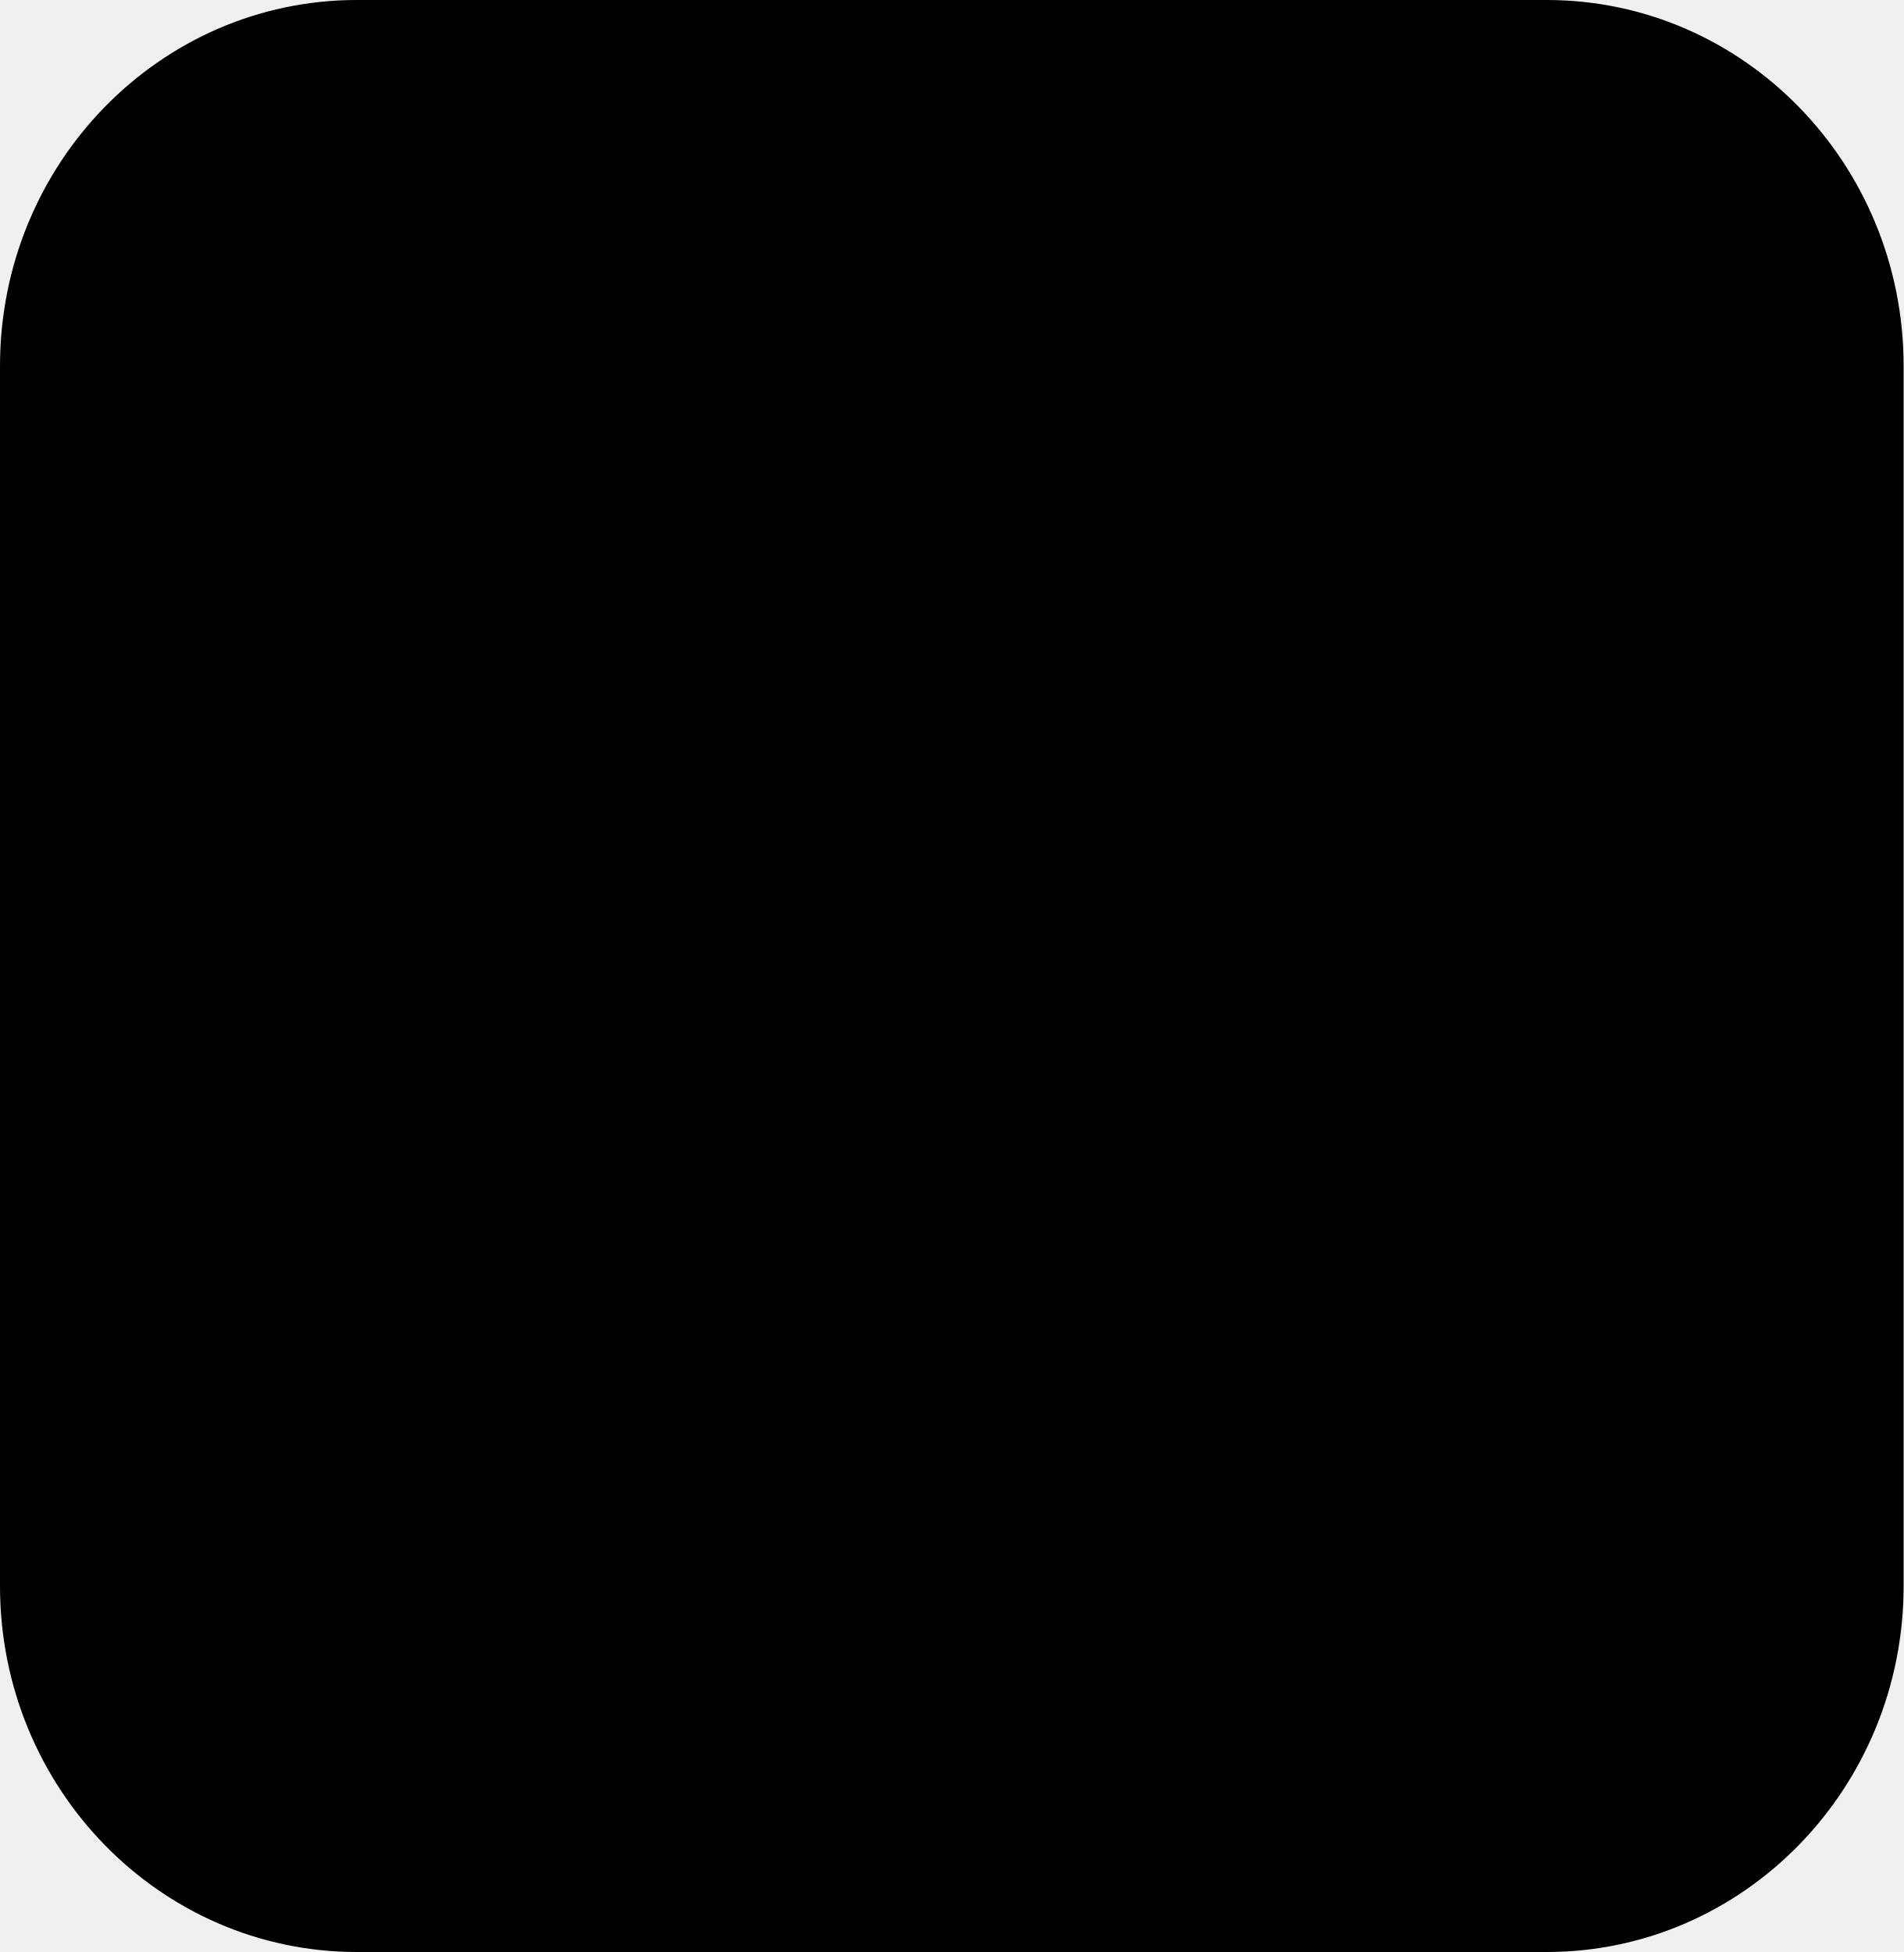
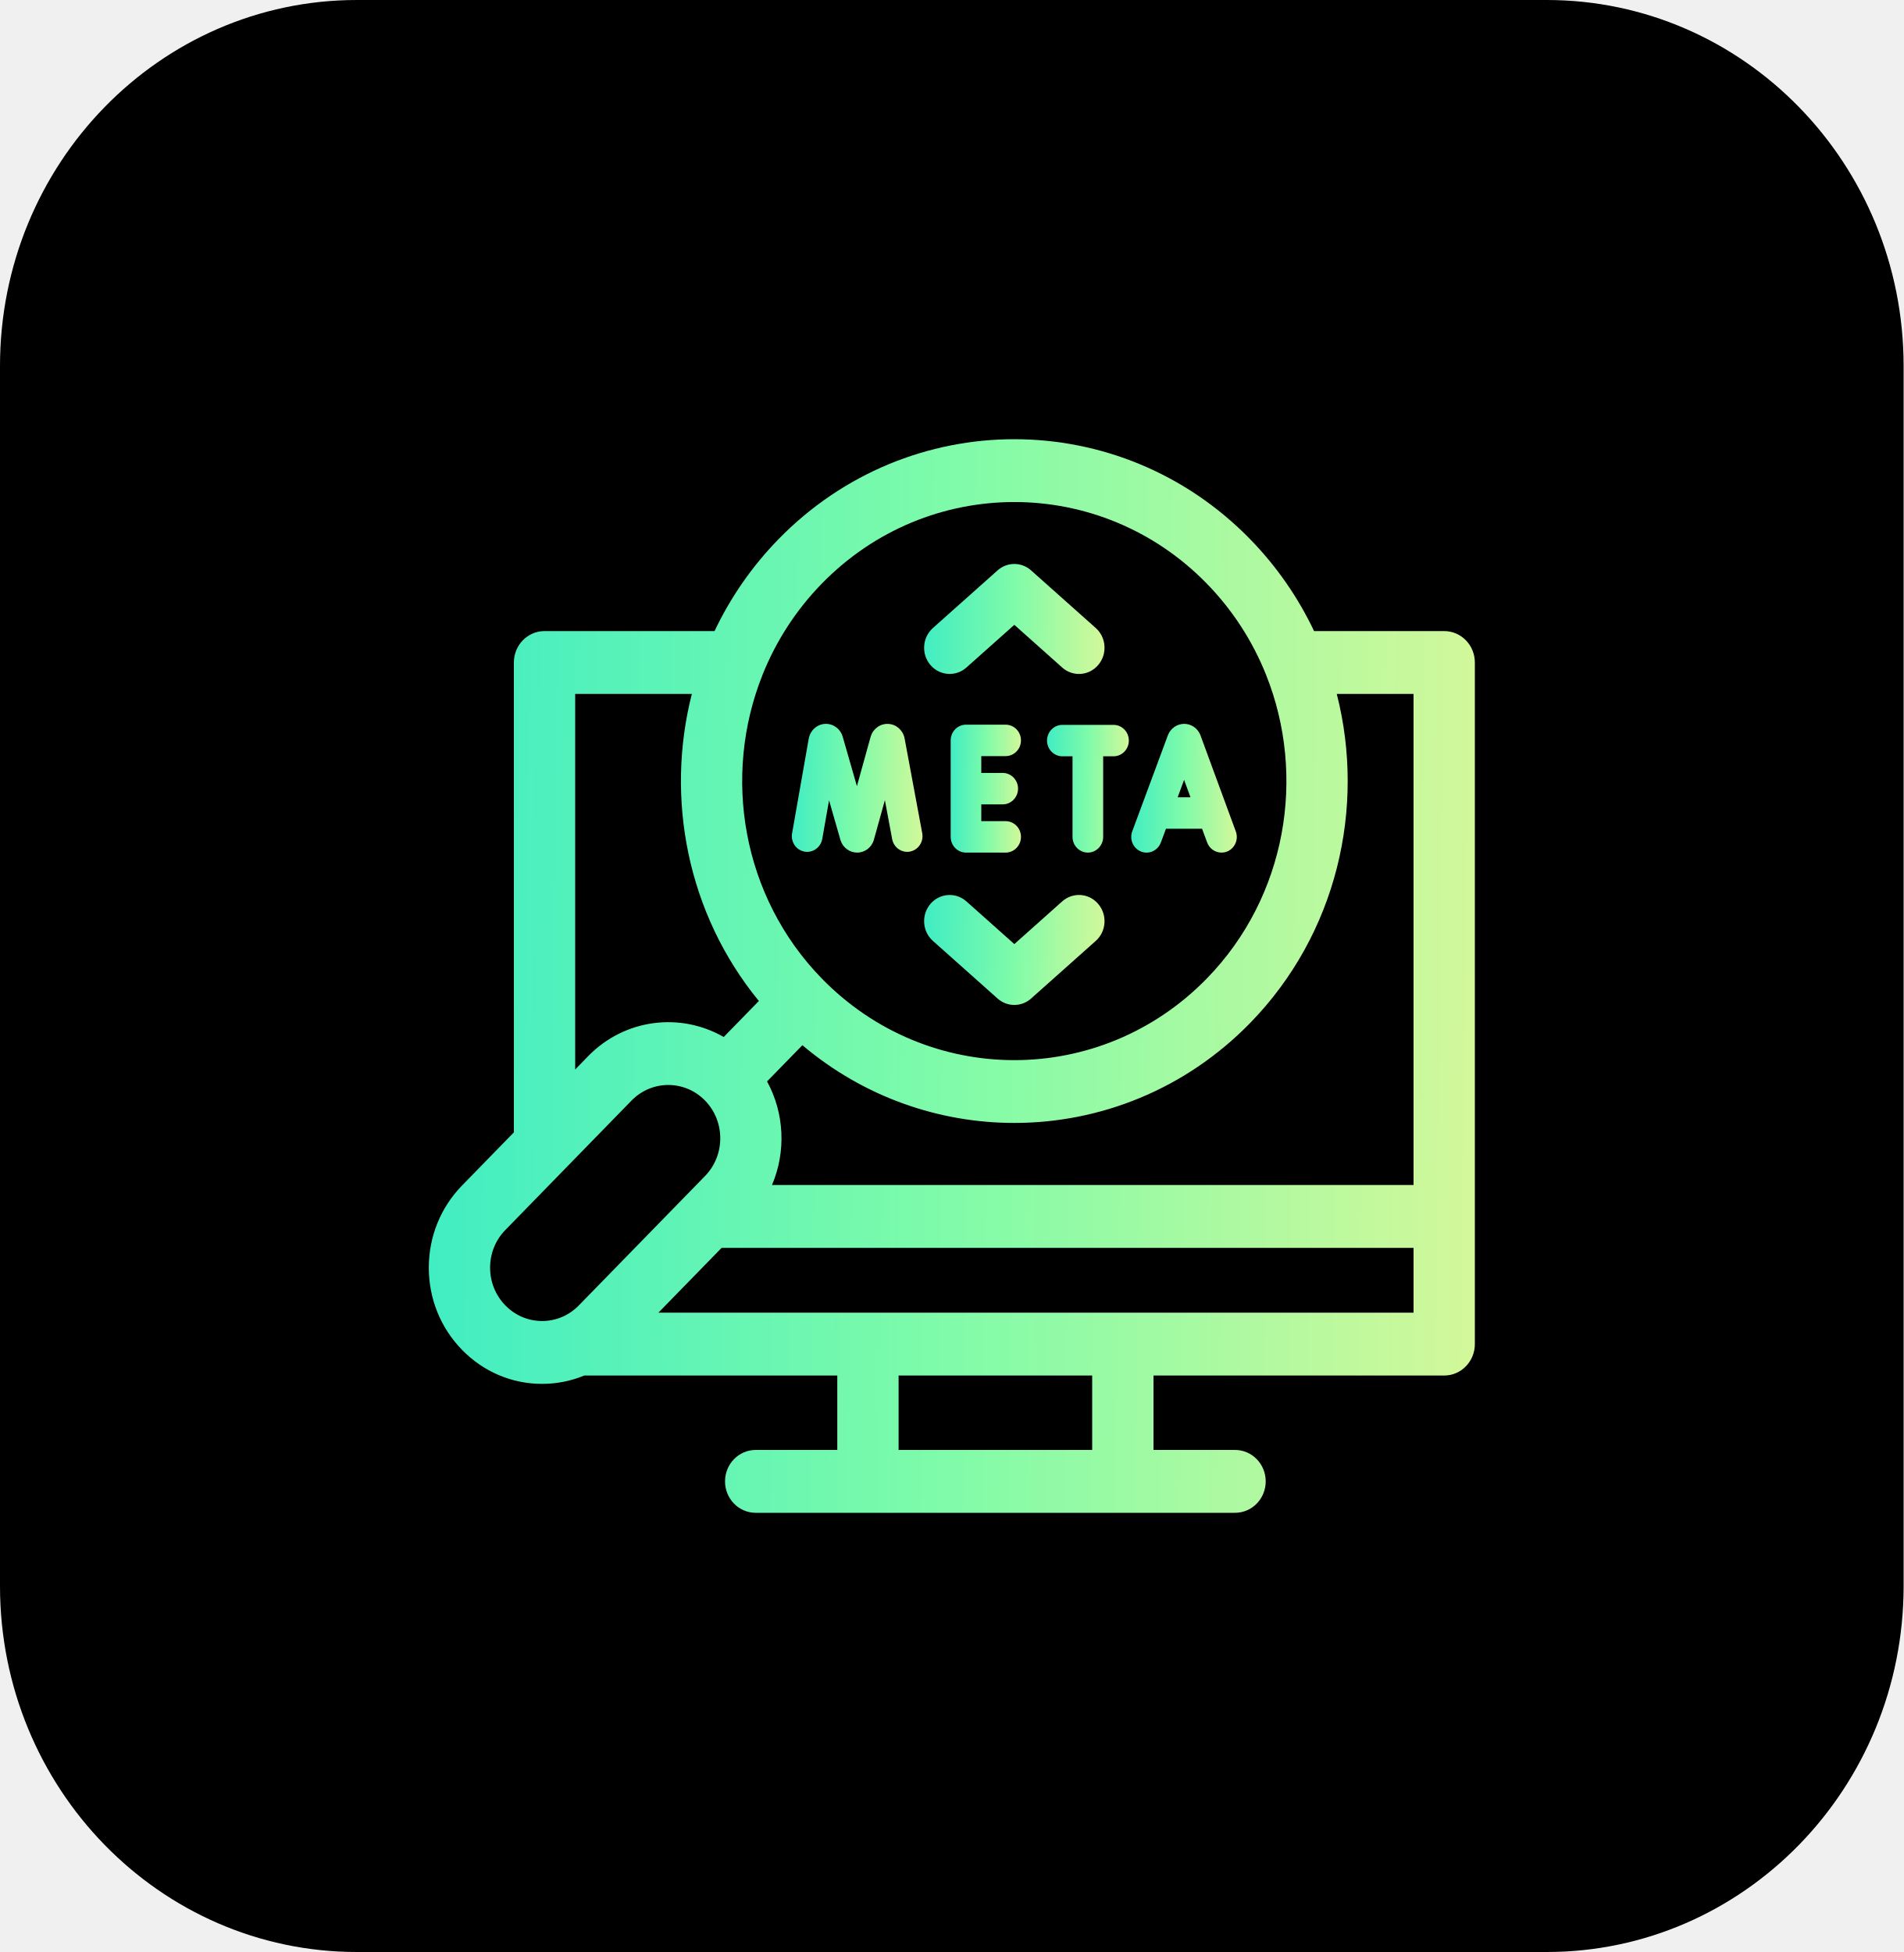
<svg xmlns="http://www.w3.org/2000/svg" width="39" height="40" viewBox="0 0 39 40" fill="none">
  <path d="M31.688 40H7.312C3.274 40 0 36.642 0 32.5V7.5C0 3.357 3.274 0 7.312 0H31.688C35.726 0 39 3.357 39 7.5V32.5C39 36.642 35.726 40 31.688 40Z" fill="#000000" />
  <g clip-path="url(#clip0_1485_49810)">
    <path d="M29.588 12.932H26.922C26.599 12.252 26.163 11.614 25.613 11.05C22.948 8.317 18.613 8.317 15.948 11.05C15.398 11.614 14.962 12.252 14.639 12.932H11.156C10.809 12.932 10.528 13.22 10.528 13.576V23.204L9.465 24.294C9.027 24.744 8.785 25.341 8.785 25.977C8.785 26.613 9.027 27.211 9.465 27.66C9.903 28.11 10.486 28.358 11.106 28.358C11.407 28.358 11.699 28.299 11.97 28.187H17.154V29.712H15.482C15.135 29.712 14.854 30 14.854 30.356C14.854 30.712 15.135 31 15.482 31H25.303C25.65 31 25.931 30.712 25.931 30.356C25.931 30 25.65 29.712 25.303 29.712H23.632V28.187H29.588C29.934 28.187 30.216 27.899 30.216 27.543V13.576C30.216 13.22 29.934 12.932 29.588 12.932ZM28.96 14.22V24.283H15.816C16.106 23.604 16.072 22.814 15.715 22.16L16.439 21.418C17.695 22.48 19.238 23.011 20.781 23.011C22.53 23.011 24.281 22.328 25.613 20.962C27.391 19.138 27.982 16.551 27.387 14.22H28.96ZM16.836 11.96C19.011 9.73 22.55 9.73 24.725 11.96C25.261 12.51 25.664 13.144 25.936 13.822C25.937 13.825 25.938 13.828 25.939 13.83C26.766 15.901 26.361 18.372 24.725 20.051C22.55 22.282 19.011 22.282 16.836 20.051C15.199 18.371 14.794 15.898 15.623 13.827C15.623 13.827 15.623 13.826 15.623 13.826C15.895 13.147 16.299 12.511 16.836 11.96ZM11.784 14.22H14.174C13.627 16.366 14.084 18.727 15.547 20.512L14.827 21.25C13.943 20.741 12.802 20.872 12.05 21.642L11.784 21.916V14.22H11.784ZM10.353 26.75C10.152 26.543 10.041 26.269 10.041 25.977C10.041 25.685 10.152 25.411 10.353 25.205L12.938 22.553C13.146 22.34 13.419 22.233 13.692 22.233C13.964 22.233 14.237 22.34 14.445 22.553C14.86 22.979 14.86 23.672 14.445 24.098L11.859 26.75C11.658 26.956 11.39 27.07 11.106 27.07C10.822 27.07 10.554 26.956 10.353 26.75ZM22.376 29.712H18.41V28.187H22.376V29.712ZM13.489 26.899L14.784 25.571H28.96V26.899H13.489Z" fill="url(#paint0_linear_1485_49810)" />
    <path d="M19.456 13.81C19.578 13.81 19.7 13.767 19.799 13.679L20.781 12.804L21.762 13.679C21.98 13.873 22.311 13.85 22.5 13.626C22.69 13.402 22.667 13.063 22.449 12.869L21.124 11.688C20.927 11.513 20.634 11.513 20.438 11.688L19.113 12.869C18.895 13.063 18.871 13.402 19.061 13.626C19.164 13.748 19.31 13.81 19.456 13.81Z" fill="url(#paint1_linear_1485_49810)" />
    <path d="M19.113 19.281L20.438 20.462C20.536 20.55 20.658 20.593 20.781 20.593C20.903 20.593 21.025 20.55 21.124 20.462L22.449 19.281C22.667 19.087 22.69 18.748 22.5 18.524C22.311 18.3 21.98 18.277 21.762 18.471L20.781 19.346L19.799 18.471C19.581 18.277 19.25 18.301 19.061 18.524C18.871 18.748 18.895 19.087 19.113 19.281Z" fill="url(#paint2_linear_1485_49810)" />
    <path d="M23.378 17.45C23.54 17.514 23.721 17.43 23.783 17.264L23.888 16.982H24.627L24.731 17.263C24.778 17.392 24.898 17.471 25.025 17.471C25.061 17.471 25.099 17.465 25.136 17.451C25.298 17.388 25.38 17.202 25.318 17.036L24.595 15.07C24.594 15.067 24.593 15.064 24.592 15.061C24.536 14.923 24.406 14.833 24.261 14.833C24.26 14.833 24.26 14.833 24.26 14.833C24.114 14.834 23.984 14.923 23.929 15.062C23.928 15.064 23.927 15.066 23.926 15.069L23.197 17.035C23.135 17.201 23.216 17.387 23.378 17.45ZM24.39 16.338H24.127L24.259 15.981L24.39 16.338Z" fill="url(#paint3_linear_1485_49810)" />
    <path d="M21.451 15.176C21.451 15.353 21.592 15.498 21.765 15.498H21.973V17.149C21.973 17.327 22.114 17.471 22.287 17.471C22.46 17.471 22.601 17.327 22.601 17.149V15.498H22.813C22.987 15.498 23.127 15.353 23.127 15.176C23.127 14.998 22.987 14.854 22.813 14.854H21.765C21.592 14.854 21.451 14.998 21.451 15.176Z" fill="url(#paint4_linear_1485_49810)" />
    <path d="M20.603 15.494C20.776 15.494 20.917 15.35 20.917 15.172C20.917 14.994 20.776 14.85 20.603 14.85H19.791C19.617 14.85 19.477 14.994 19.477 15.172V17.149C19.477 17.327 19.617 17.471 19.791 17.471H20.603C20.776 17.471 20.917 17.327 20.917 17.149C20.917 16.971 20.776 16.827 20.603 16.827H20.104V16.483H20.543C20.716 16.483 20.857 16.338 20.857 16.161C20.857 15.983 20.716 15.839 20.543 15.839H20.104V15.494H20.603V15.494Z" fill="url(#paint5_linear_1485_49810)" />
    <path d="M16.481 17.451C16.651 17.482 16.815 17.366 16.846 17.191L16.985 16.399L17.218 17.21C17.219 17.213 17.22 17.217 17.221 17.221C17.27 17.371 17.406 17.471 17.561 17.471H17.562C17.717 17.471 17.853 17.369 17.901 17.218C17.902 17.214 17.903 17.21 17.904 17.206L18.129 16.397L18.278 17.194C18.31 17.369 18.475 17.483 18.645 17.45C18.815 17.416 18.927 17.248 18.894 17.073L18.532 15.127C18.499 14.964 18.363 14.843 18.201 14.834C18.038 14.825 17.891 14.929 17.841 15.087C17.84 15.091 17.838 15.095 17.837 15.098L17.556 16.11L17.264 15.095C17.263 15.091 17.262 15.088 17.261 15.084C17.209 14.926 17.06 14.823 16.898 14.834C16.735 14.845 16.601 14.967 16.569 15.135L16.228 17.076C16.197 17.252 16.31 17.419 16.481 17.451Z" fill="url(#paint6_linear_1485_49810)" />
  </g>
  <defs>
    <linearGradient id="paint0_linear_1485_49810" x1="8.785" y1="9" x2="30.483" y2="9.266" gradientUnits="userSpaceOnUse">
-       <stop stopColor="#40EDC3" />
-       <stop offset="0.496" stopColor="#7FFBA9" />
-       <stop offset="1" stopColor="#D3F89A" />
+       <stop stop-color="#40EDC3" />
+       <stop offset="0.496" stop-color="#7FFBA9" />
+       <stop offset="1" stop-color="#D3F89A" />
    </linearGradient>
    <linearGradient id="paint1_linear_1485_49810" x1="18.933" y1="11.557" x2="22.674" y2="11.634" gradientUnits="userSpaceOnUse">
-       <stop stopColor="#40EDC3" />
-       <stop offset="0.496" stopColor="#7FFBA9" />
-       <stop offset="1" stopColor="#D3F89A" />
+       <stop stop-color="#40EDC3" />
+       <stop offset="0.496" stop-color="#7FFBA9" />
+       <stop offset="1" stop-color="#D3F89A" />
    </linearGradient>
    <linearGradient id="paint2_linear_1485_49810" x1="18.933" y1="18.34" x2="22.674" y2="18.417" gradientUnits="userSpaceOnUse">
-       <stop stopColor="#40EDC3" />
-       <stop offset="0.496" stopColor="#7FFBA9" />
-       <stop offset="1" stopColor="#D3F89A" />
+       <stop stop-color="#40EDC3" />
+       <stop offset="0.496" stop-color="#7FFBA9" />
+       <stop offset="1" stop-color="#D3F89A" />
    </linearGradient>
    <linearGradient id="paint3_linear_1485_49810" x1="23.176" y1="14.833" x2="25.366" y2="14.856" gradientUnits="userSpaceOnUse">
-       <stop stopColor="#40EDC3" />
-       <stop offset="0.496" stopColor="#7FFBA9" />
-       <stop offset="1" stopColor="#D3F89A" />
+       <stop stop-color="#40EDC3" />
+       <stop offset="0.496" stop-color="#7FFBA9" />
+       <stop offset="1" stop-color="#D3F89A" />
    </linearGradient>
    <linearGradient id="paint4_linear_1485_49810" x1="21.451" y1="14.854" x2="23.148" y2="14.867" gradientUnits="userSpaceOnUse">
-       <stop stopColor="#40EDC3" />
-       <stop offset="0.496" stopColor="#7FFBA9" />
-       <stop offset="1" stopColor="#D3F89A" />
+       <stop stop-color="#40EDC3" />
+       <stop offset="0.496" stop-color="#7FFBA9" />
+       <stop offset="1" stop-color="#D3F89A" />
    </linearGradient>
    <linearGradient id="paint5_linear_1485_49810" x1="19.477" y1="14.85" x2="20.935" y2="14.86" gradientUnits="userSpaceOnUse">
-       <stop stopColor="#40EDC3" />
-       <stop offset="0.496" stopColor="#7FFBA9" />
-       <stop offset="1" stopColor="#D3F89A" />
+       <stop stop-color="#40EDC3" />
+       <stop offset="0.496" stop-color="#7FFBA9" />
+       <stop offset="1" stop-color="#D3F89A" />
    </linearGradient>
    <linearGradient id="paint6_linear_1485_49810" x1="16.223" y1="14.833" x2="18.933" y2="14.868" gradientUnits="userSpaceOnUse">
-       <stop stopColor="#40EDC3" />
-       <stop offset="0.496" stopColor="#7FFBA9" />
-       <stop offset="1" stopColor="#D3F89A" />
+       <stop stop-color="#40EDC3" />
+       <stop offset="0.496" stop-color="#7FFBA9" />
+       <stop offset="1" stop-color="#D3F89A" />
    </linearGradient>
    <clipPath id="clip0_1485_49810">
      <rect width="21.45" height="22" fill="white" transform="translate(8.77539 9)" />
    </clipPath>
  </defs>
</svg>
